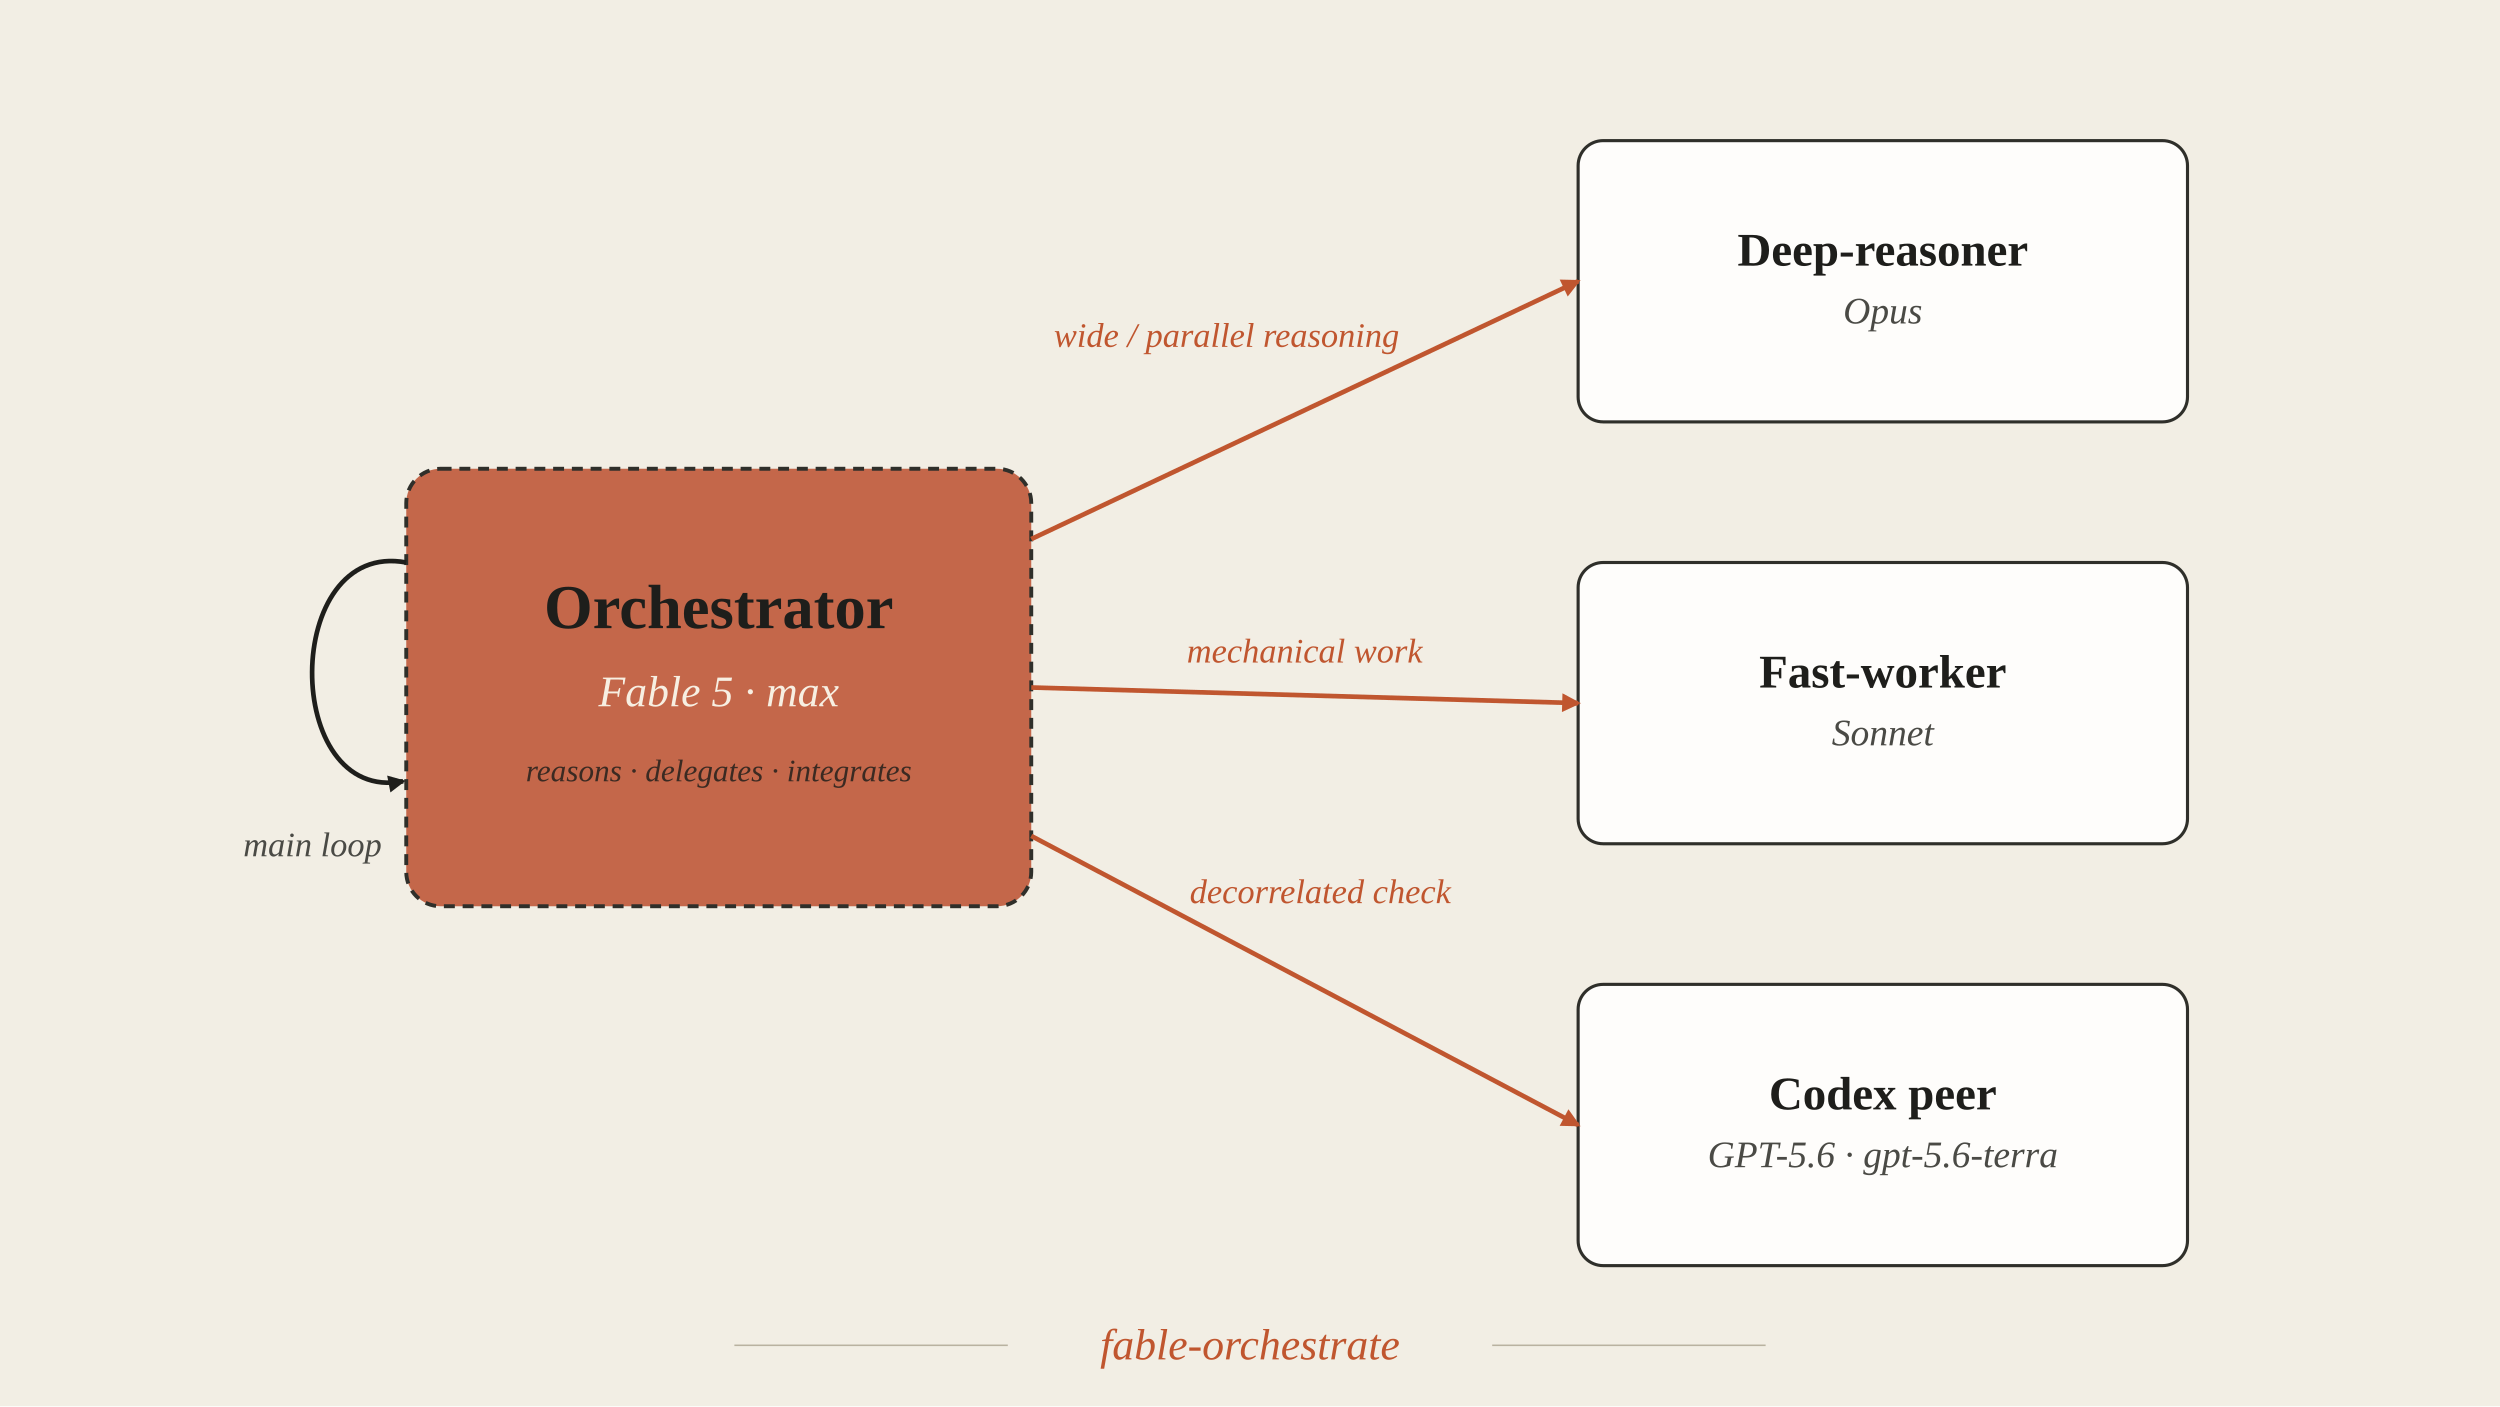
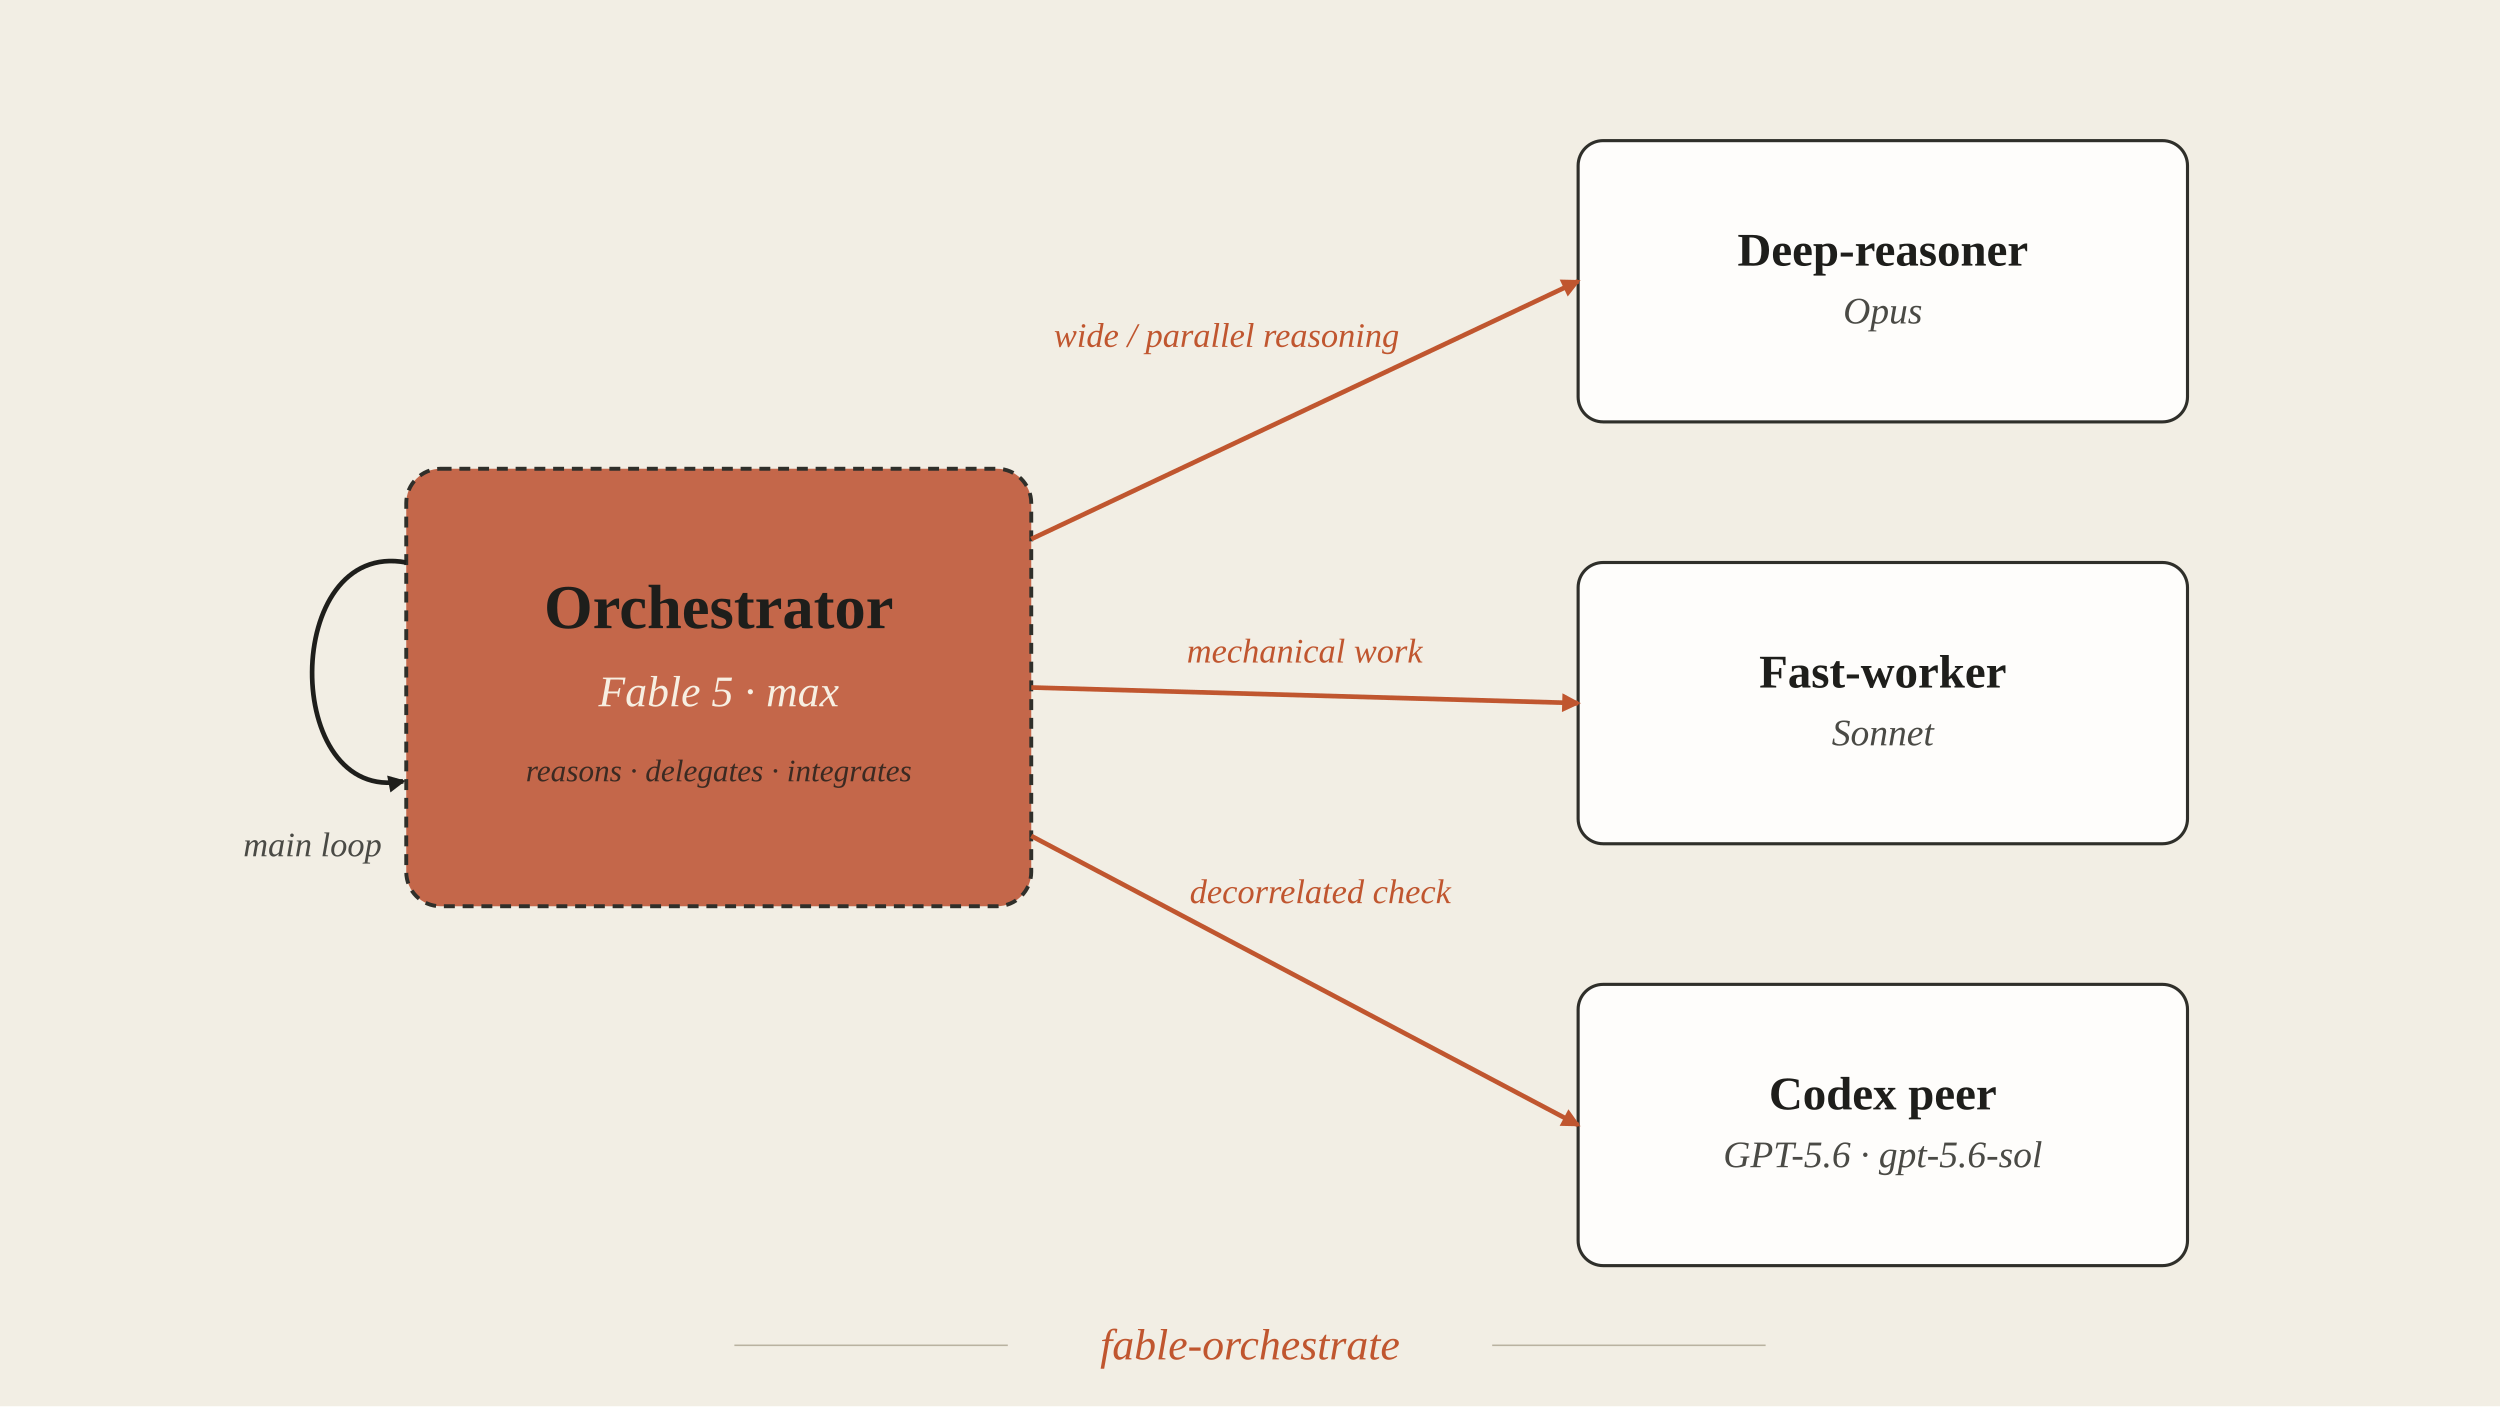
<svg xmlns="http://www.w3.org/2000/svg" viewBox="0 0 1600 900" width="1600" height="900" role="img">
  <defs>
    <marker id="ah-o" viewBox="0 0 10 10" refX="8.5" refY="5" markerWidth="12" markerHeight="12" orient="auto" markerUnits="userSpaceOnUse">
      <path d="M0,0 L10,5 L0,10 z" fill="#C0562F" />
    </marker>
    <marker id="ah-k" viewBox="0 0 10 10" refX="8.5" refY="5" markerWidth="11" markerHeight="11" orient="auto" markerUnits="userSpaceOnUse">
      <path d="M0,0 L10,5 L0,10 z" fill="#1E1E1B" />
    </marker>
  </defs>
  <rect x="0" y="0" width="1600" height="900" fill="#F2EEE4" />
  <rect x="260" y="300" width="400" height="280" rx="22" ry="22" fill="#C4674A" stroke="#2F2F2A" stroke-width="2.5" stroke-dasharray="7 5" />
  <text x="460" y="402" font-family="Georgia, 'Times New Roman', serif" font-size="40" fill="#1E1E1B" font-weight="bold" text-anchor="middle">Orchestrator</text>
  <text x="460" y="452" font-family="Georgia, 'Times New Roman', serif" font-size="28" fill="#F7EFE2" font-style="italic" text-anchor="middle">Fable 5 · max</text>
  <text x="460" y="500" font-family="Georgia, 'Times New Roman', serif" font-size="20" fill="#3B2A22" font-style="italic" text-anchor="middle">reasons · delegates · integrates</text>
  <path d="M 260 360 C 180 345, 180 515, 258 500" fill="none" stroke="#1E1E1B" stroke-width="3" marker-end="url(#ah-k)" />
  <text x="200" y="548" font-family="Georgia, 'Times New Roman', serif" font-size="22" fill="#4A4A45" font-style="italic" text-anchor="middle">main loop</text>
  <rect x="1010" y="90" width="390" height="180" rx="16" ry="16" fill="#FEFDFB" stroke="#2F2F2A" stroke-width="2" />
  <text x="1205" y="170" font-family="Georgia, 'Times New Roman', serif" font-size="30" fill="#1E1E1B" font-weight="bold" text-anchor="middle">Deep-reasoner</text>
  <text x="1205" y="207" font-family="Georgia, 'Times New Roman', serif" font-size="24" fill="#4A4A45" font-style="italic" text-anchor="middle">Opus</text>
  <rect x="1010" y="360" width="390" height="180" rx="16" ry="16" fill="#FEFDFB" stroke="#2F2F2A" stroke-width="2" />
  <text x="1205" y="440" font-family="Georgia, 'Times New Roman', serif" font-size="30" fill="#1E1E1B" font-weight="bold" text-anchor="middle">Fast-worker</text>
  <text x="1205" y="477" font-family="Georgia, 'Times New Roman', serif" font-size="24" fill="#4A4A45" font-style="italic" text-anchor="middle">Sonnet</text>
  <rect x="1010" y="630" width="390" height="180" rx="16" ry="16" fill="#FEFDFB" stroke="#2F2F2A" stroke-width="2" />
  <text x="1205" y="710" font-family="Georgia, 'Times New Roman', serif" font-size="30" fill="#1E1E1B" font-weight="bold" text-anchor="middle">Codex peer</text>
-   <text x="1205" y="747" font-family="Georgia, 'Times New Roman', serif" font-size="24" fill="#4A4A45" font-style="italic" text-anchor="middle">GPT-5.6 · gpt-5.6-terra</text>
+   <text x="1205" y="747" font-family="Georgia, 'Times New Roman', serif" font-size="24" fill="#4A4A45" font-style="italic" text-anchor="middle">GPT-5.6 · gpt-5.6-sol</text>
  <line x1="660" y1="345" x2="1010" y2="180" stroke="#C0562F" stroke-width="3" marker-end="url(#ah-o)" />
  <line x1="660" y1="440" x2="1010" y2="450" stroke="#C0562F" stroke-width="3" marker-end="url(#ah-o)" />
  <line x1="660" y1="535" x2="1010" y2="720" stroke="#C0562F" stroke-width="3" marker-end="url(#ah-o)" />
  <text x="785" y="222" font-family="Georgia, 'Times New Roman', serif" font-size="22" fill="#C0562F" font-style="italic" text-anchor="middle">wide / parallel reasoning</text>
  <text x="835" y="424" font-family="Georgia, 'Times New Roman', serif" font-size="22" fill="#C0562F" font-style="italic" text-anchor="middle">mechanical work</text>
  <text x="845" y="578" font-family="Georgia, 'Times New Roman', serif" font-size="22" fill="#C0562F" font-style="italic" text-anchor="middle">decorrelated check</text>
  <line x1="470" y1="861" x2="645" y2="861" stroke="#B9B2A0" stroke-width="1" />
  <line x1="955" y1="861" x2="1130" y2="861" stroke="#B9B2A0" stroke-width="1" />
  <text x="800" y="870" font-family="Georgia, 'Times New Roman', serif" font-size="28" fill="#C0562F" font-style="italic" text-anchor="middle">fable-orchestrate</text>
</svg>
